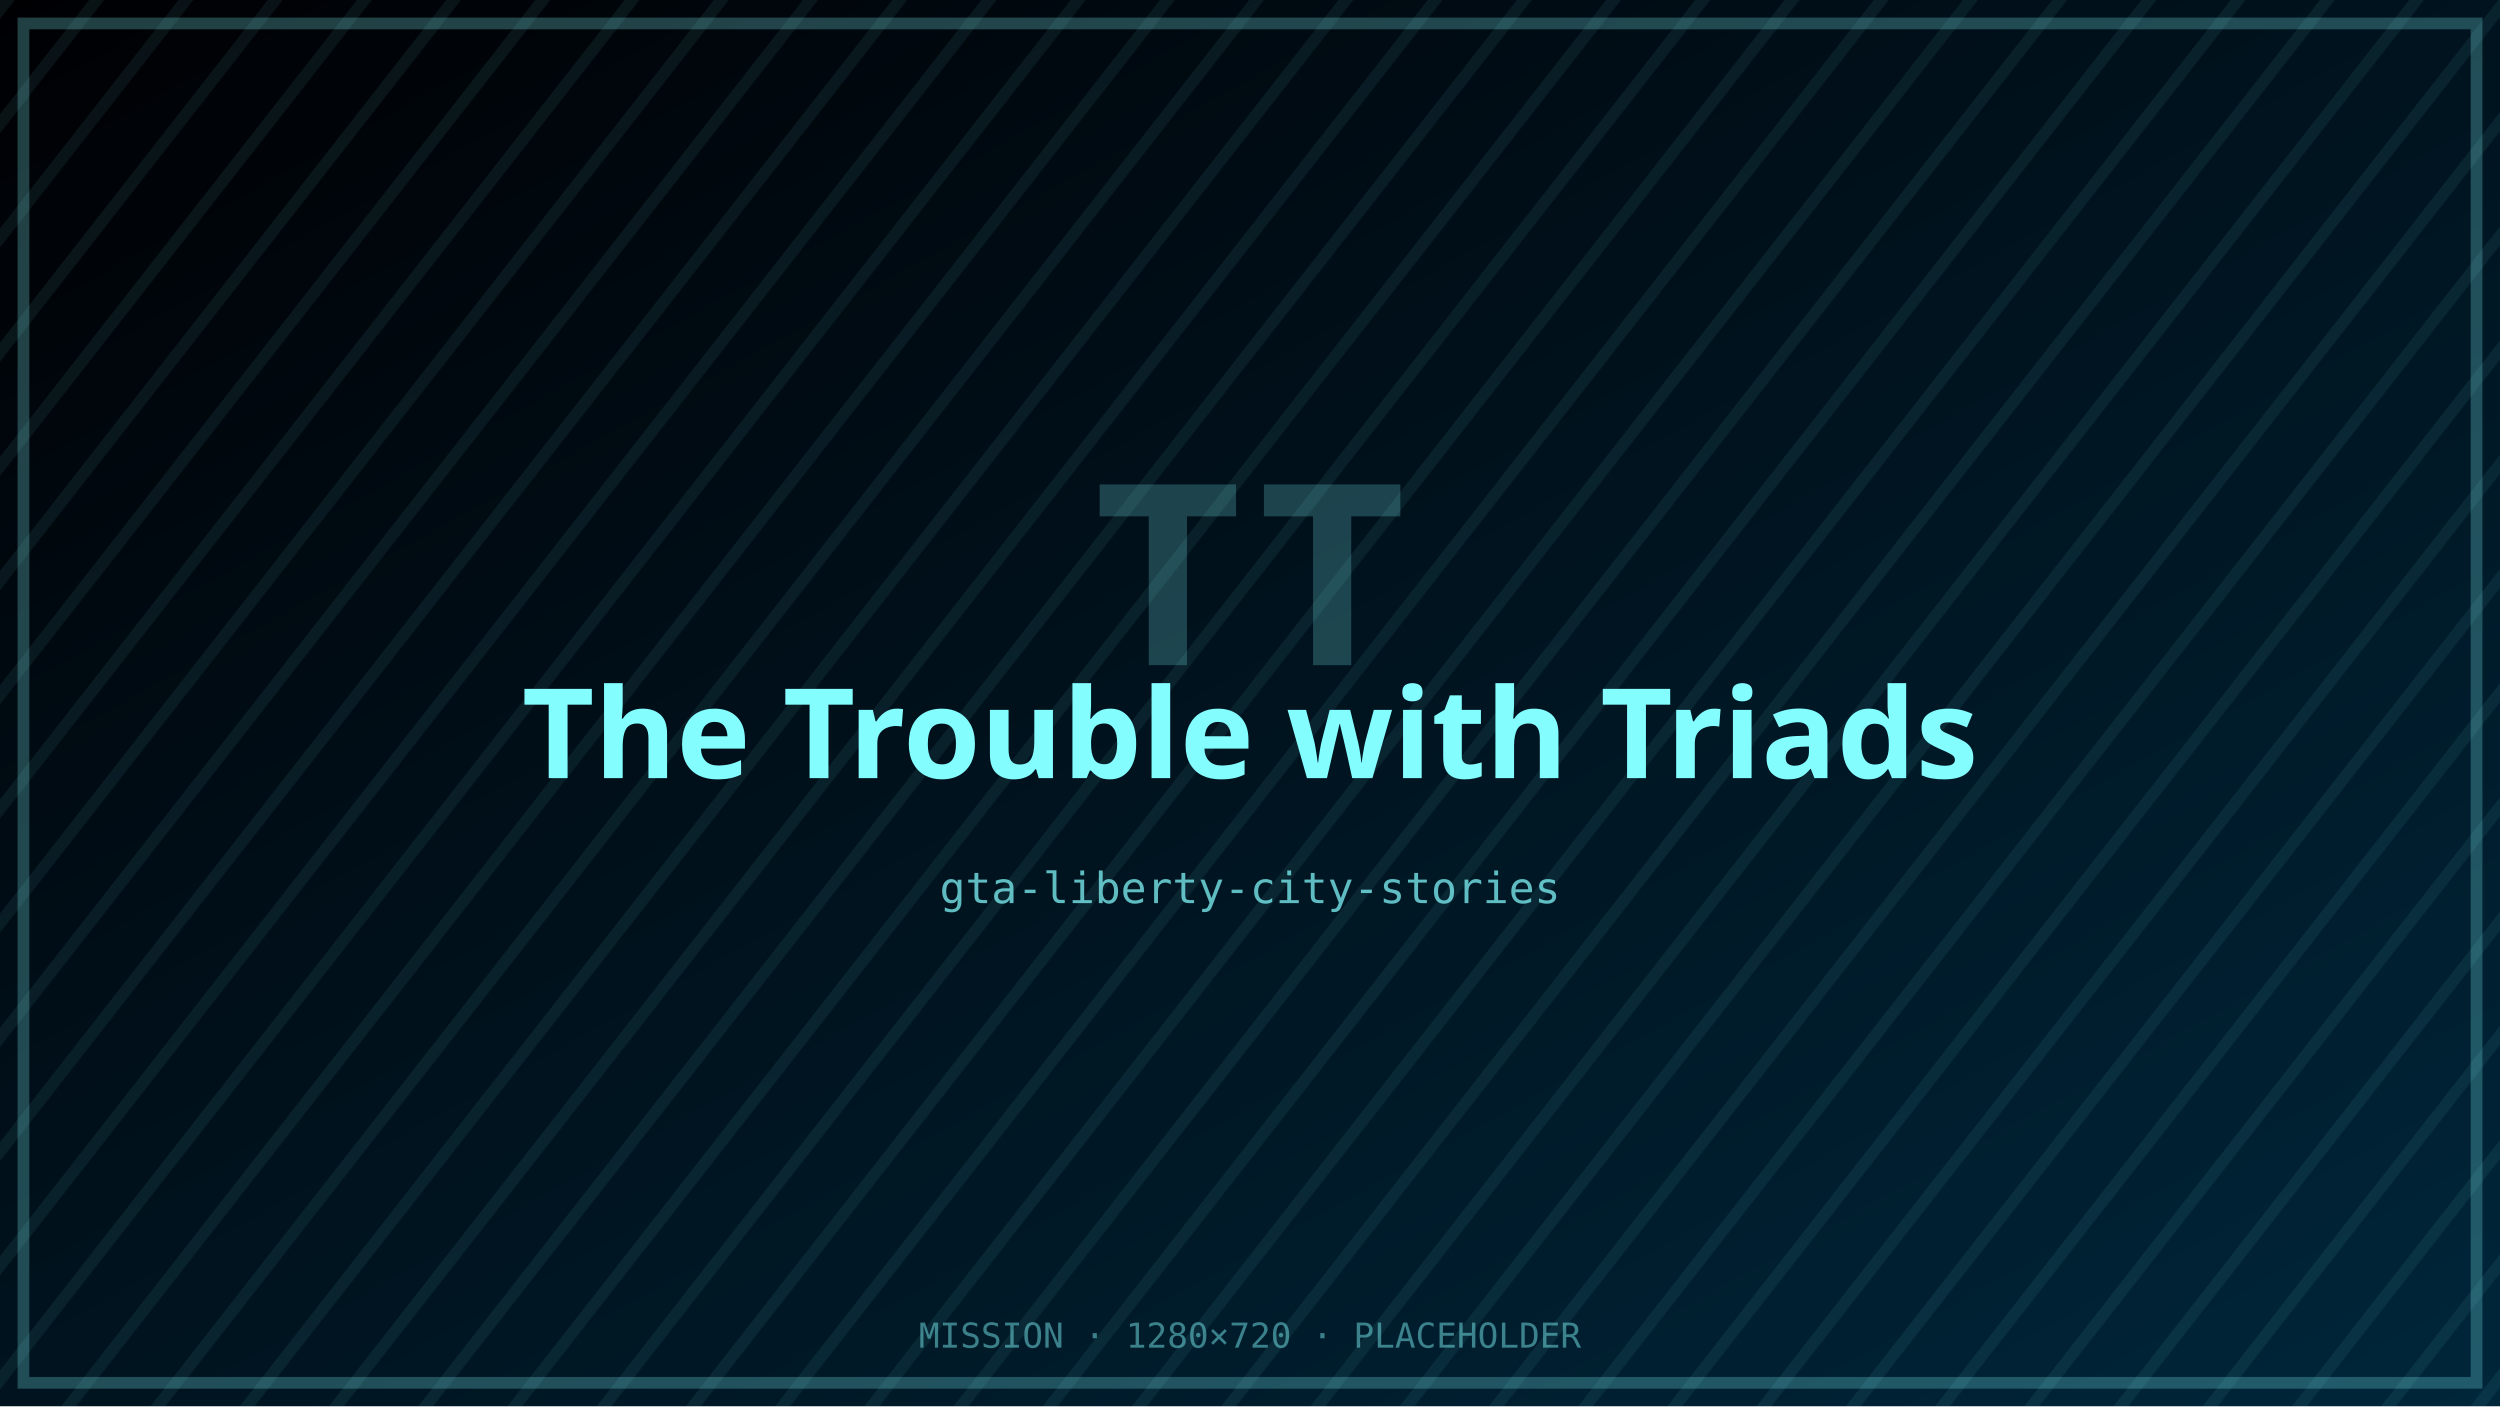
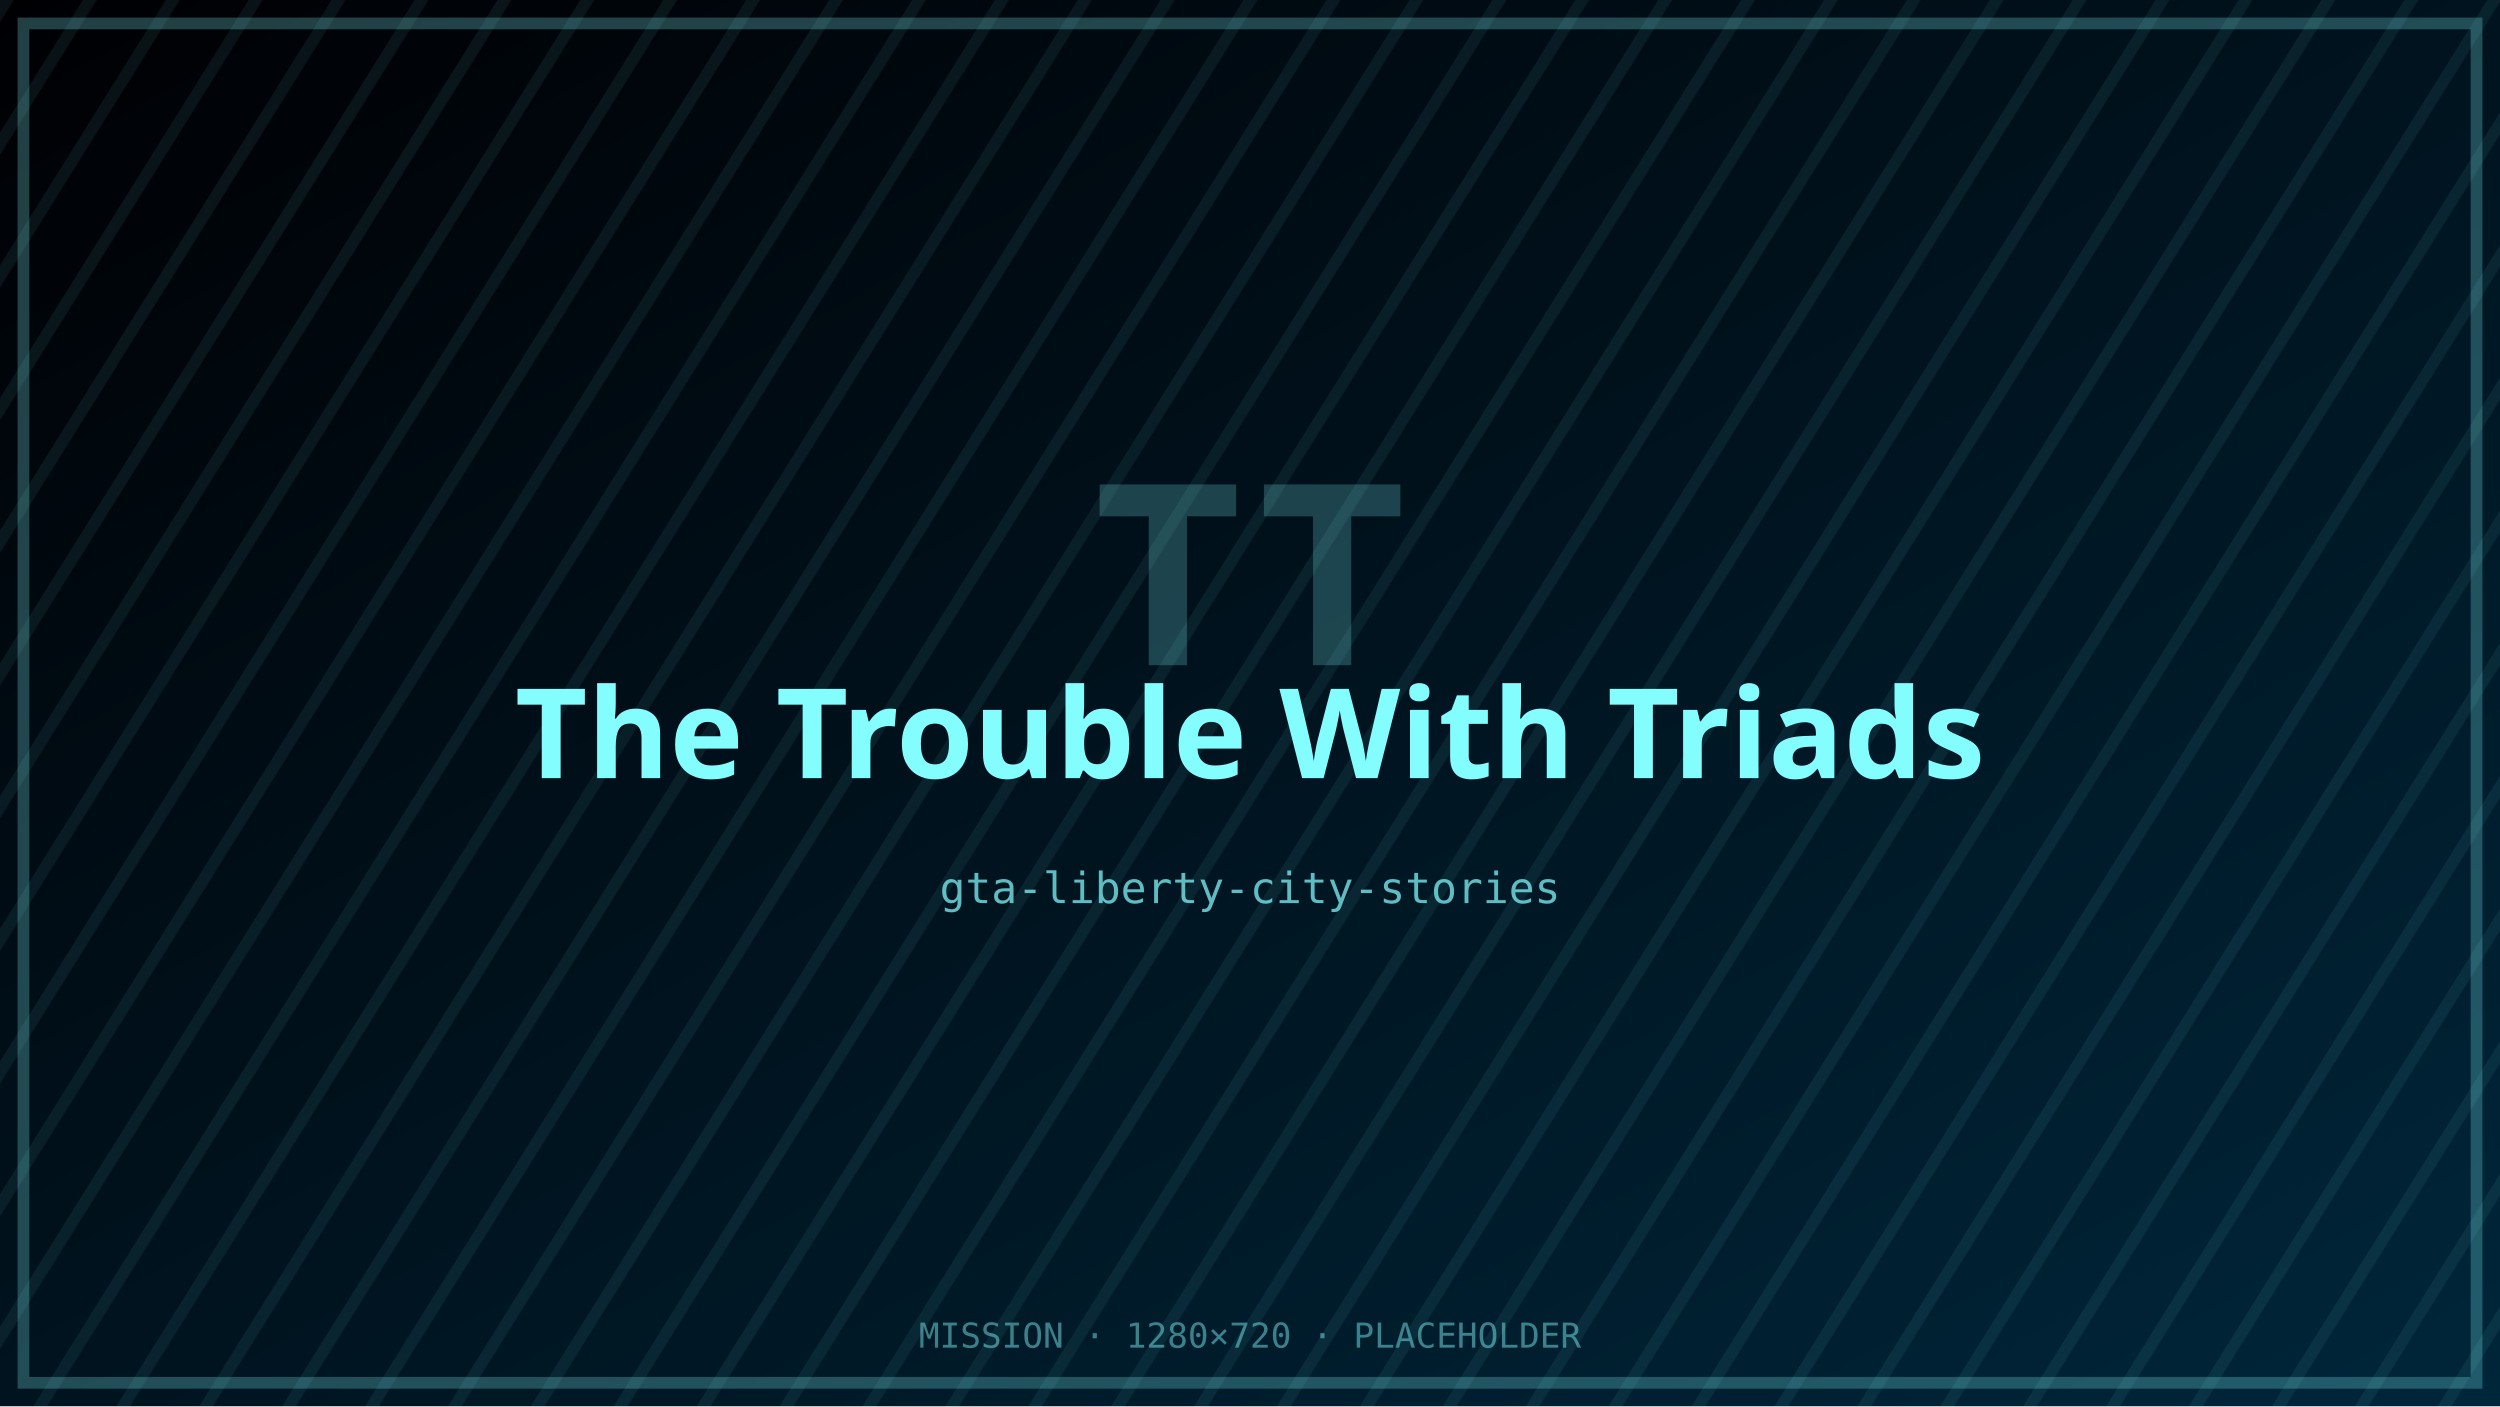
- <svg xmlns="http://www.w3.org/2000/svg" width="1280" height="720" viewBox="0 0 1280 720" role="img" aria-label="The Trouble with Triads — placeholder image">
+ <svg xmlns="http://www.w3.org/2000/svg" width="1280" height="720" viewBox="0 0 1280 720" role="img" aria-label="The Trouble With Triads — placeholder image">
  <defs>
    <linearGradient id="g" x1="0" y1="0" x2="1" y2="1">
      <stop offset="0" stop-color="#000003" />
      <stop offset="1" stop-color="#00263a" />
    </linearGradient>
-     <pattern id="p" width="36" height="36" patternUnits="userSpaceOnUse" patternTransform="rotate(38)">
+     <pattern id="p" width="36" height="36" patternUnits="userSpaceOnUse" patternTransform="rotate(32)">
      <rect width="6" height="36" fill="#84fdff" opacity="0.07" />
    </pattern>
  </defs>
  <rect width="1280" height="720" fill="url(#g)" />
  <rect width="1280" height="720" fill="url(#p)" />
  <rect x="12" y="12" width="1256" height="696" fill="none" stroke="#84fdff" stroke-opacity="0.25" stroke-width="6" />
  <text x="640" y="340.56" text-anchor="middle" font-family="ui-sans-serif,system-ui,sans-serif" font-weight="800" font-size="129.6" fill="#84fdff" fill-opacity="0.22" letter-spacing="6.48">TT</text>
-   <text x="640" y="398.4" text-anchor="middle" font-family="ui-sans-serif,system-ui,sans-serif" font-weight="700" font-size="64" fill="#84fdff">The Trouble with Triads</text>
+   <text x="640" y="398.4" text-anchor="middle" font-family="ui-sans-serif,system-ui,sans-serif" font-weight="700" font-size="64" fill="#84fdff">The Trouble With Triads</text>
  <text x="640" y="462.4" text-anchor="middle" font-family="ui-monospace,SFMono-Regular,monospace" font-size="22" fill="#84fdff" fill-opacity="0.72">gta-liberty-city-stories</text>
  <text x="640" y="690" text-anchor="middle" font-family="ui-monospace,SFMono-Regular,monospace" font-size="17.6" fill="#84fdff" fill-opacity="0.45">MISSION · 1280×720 · PLACEHOLDER</text>
</svg>
